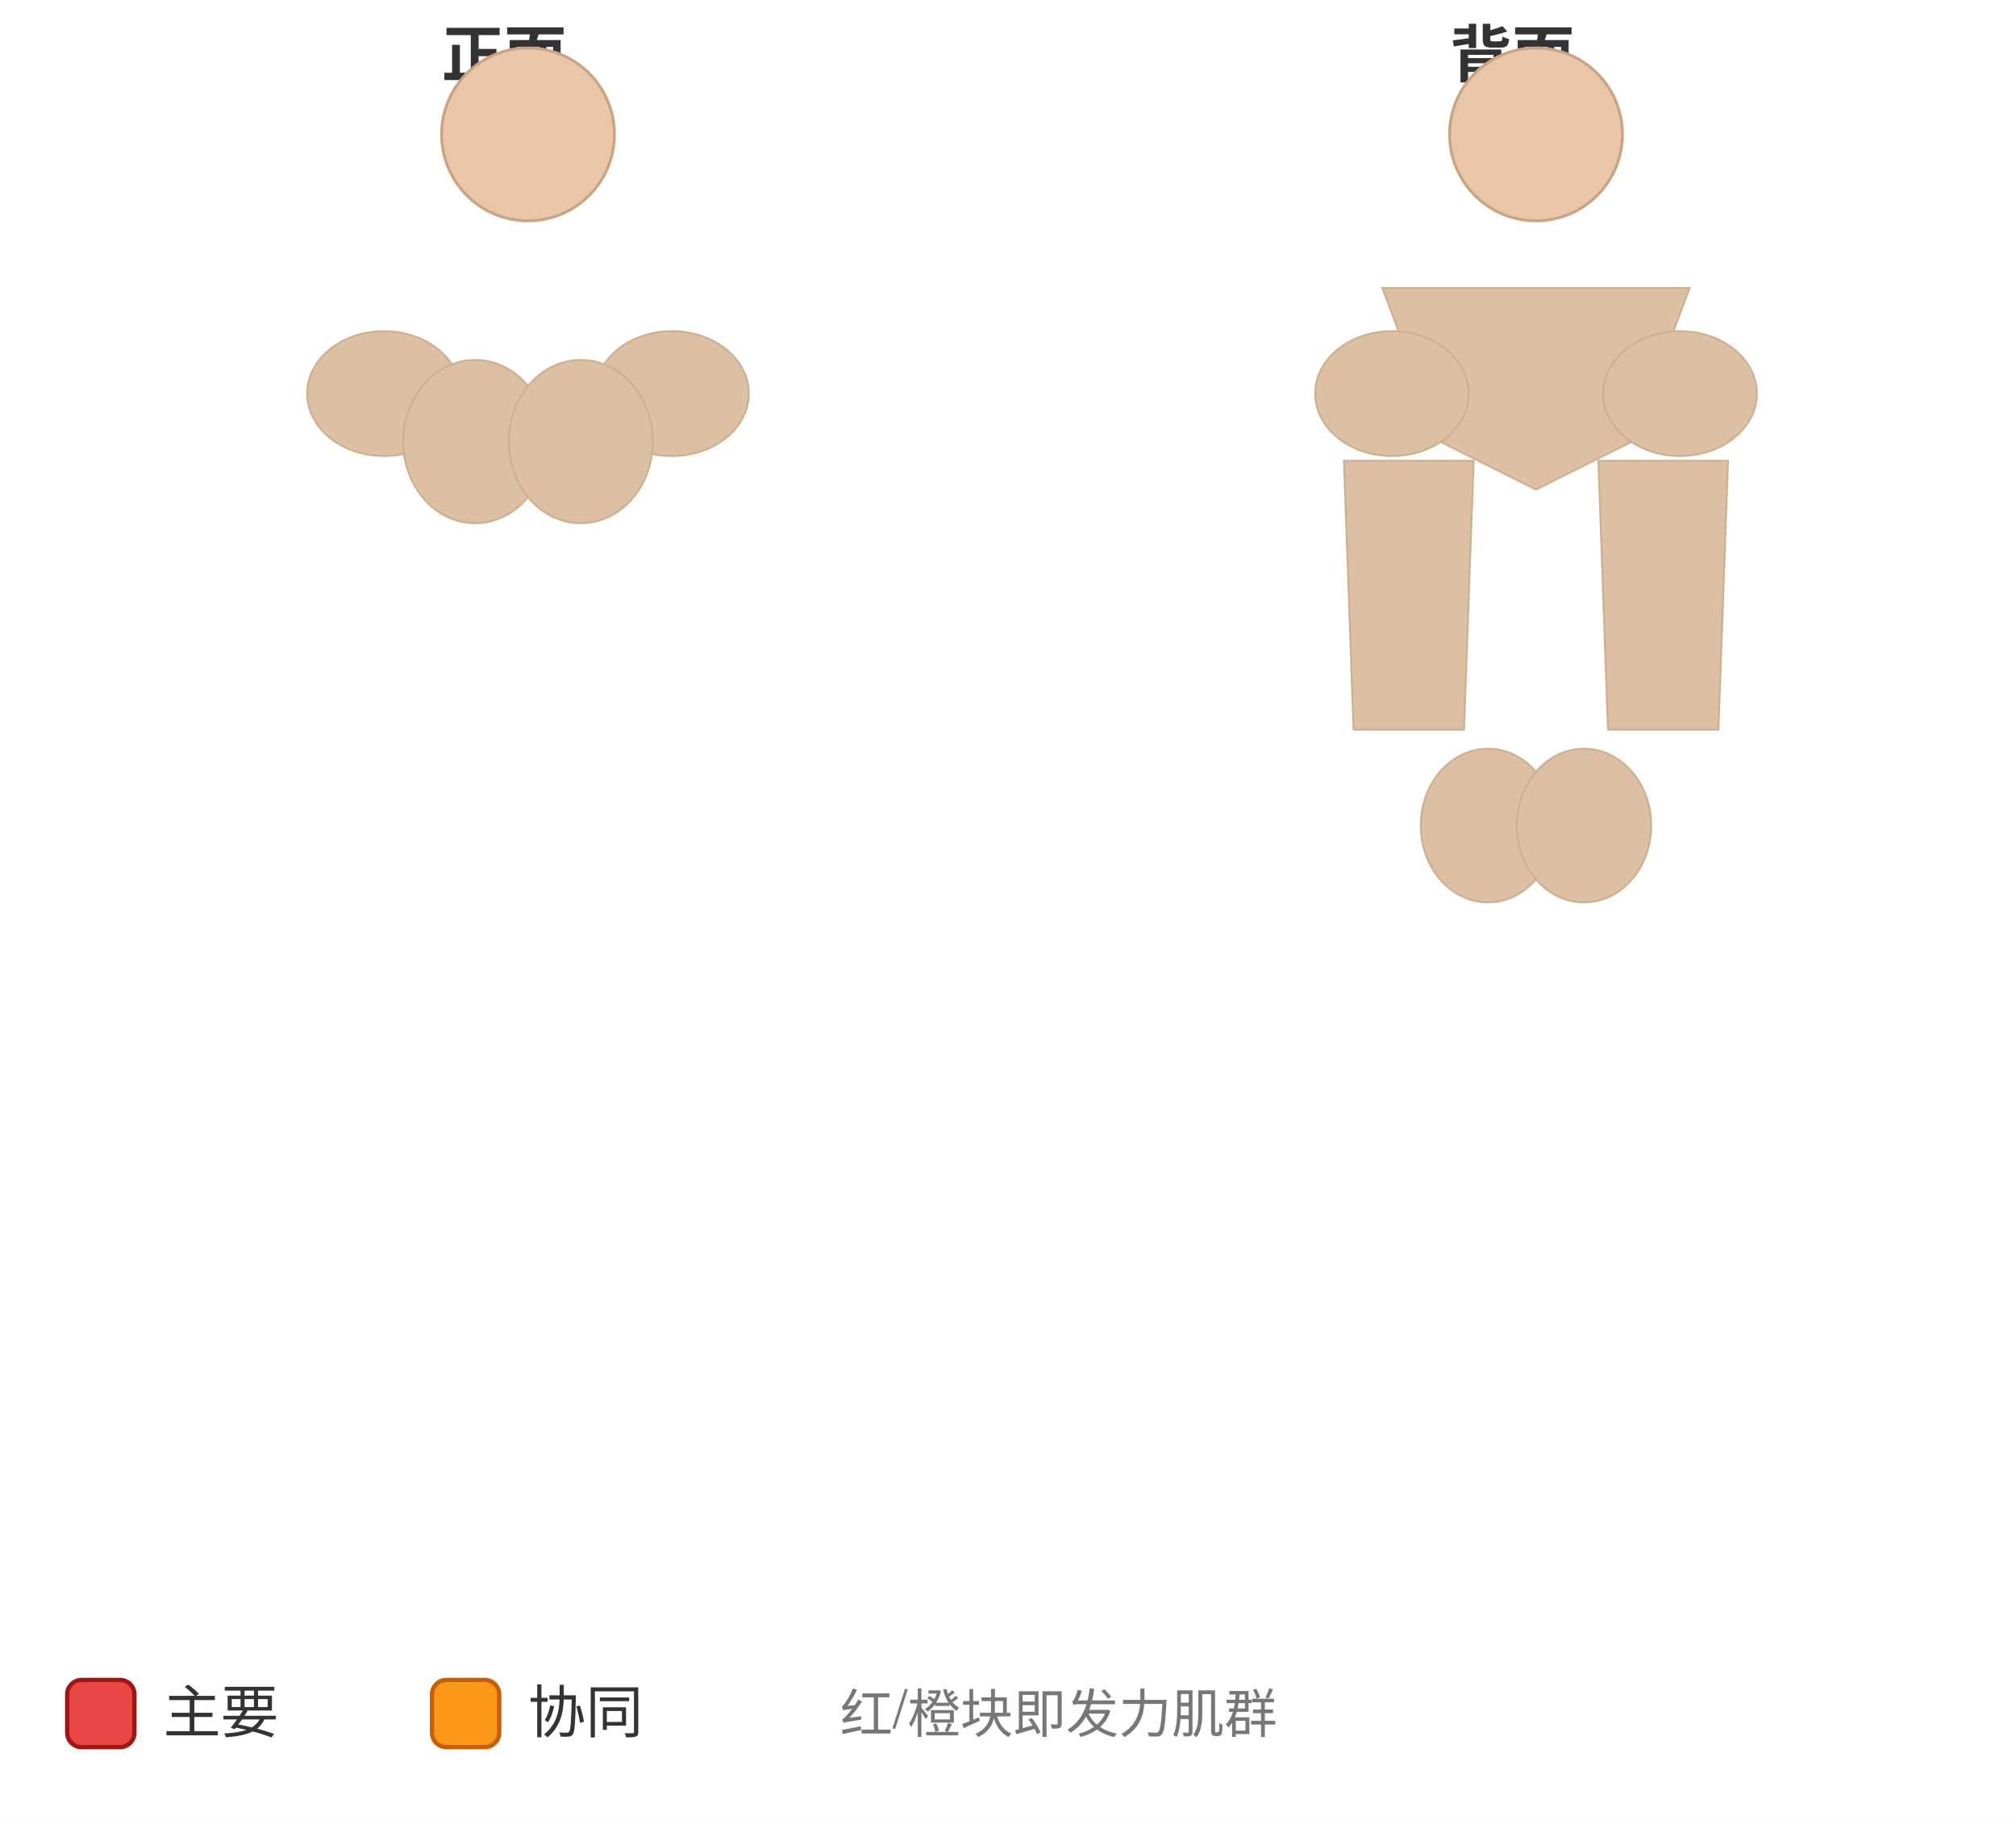
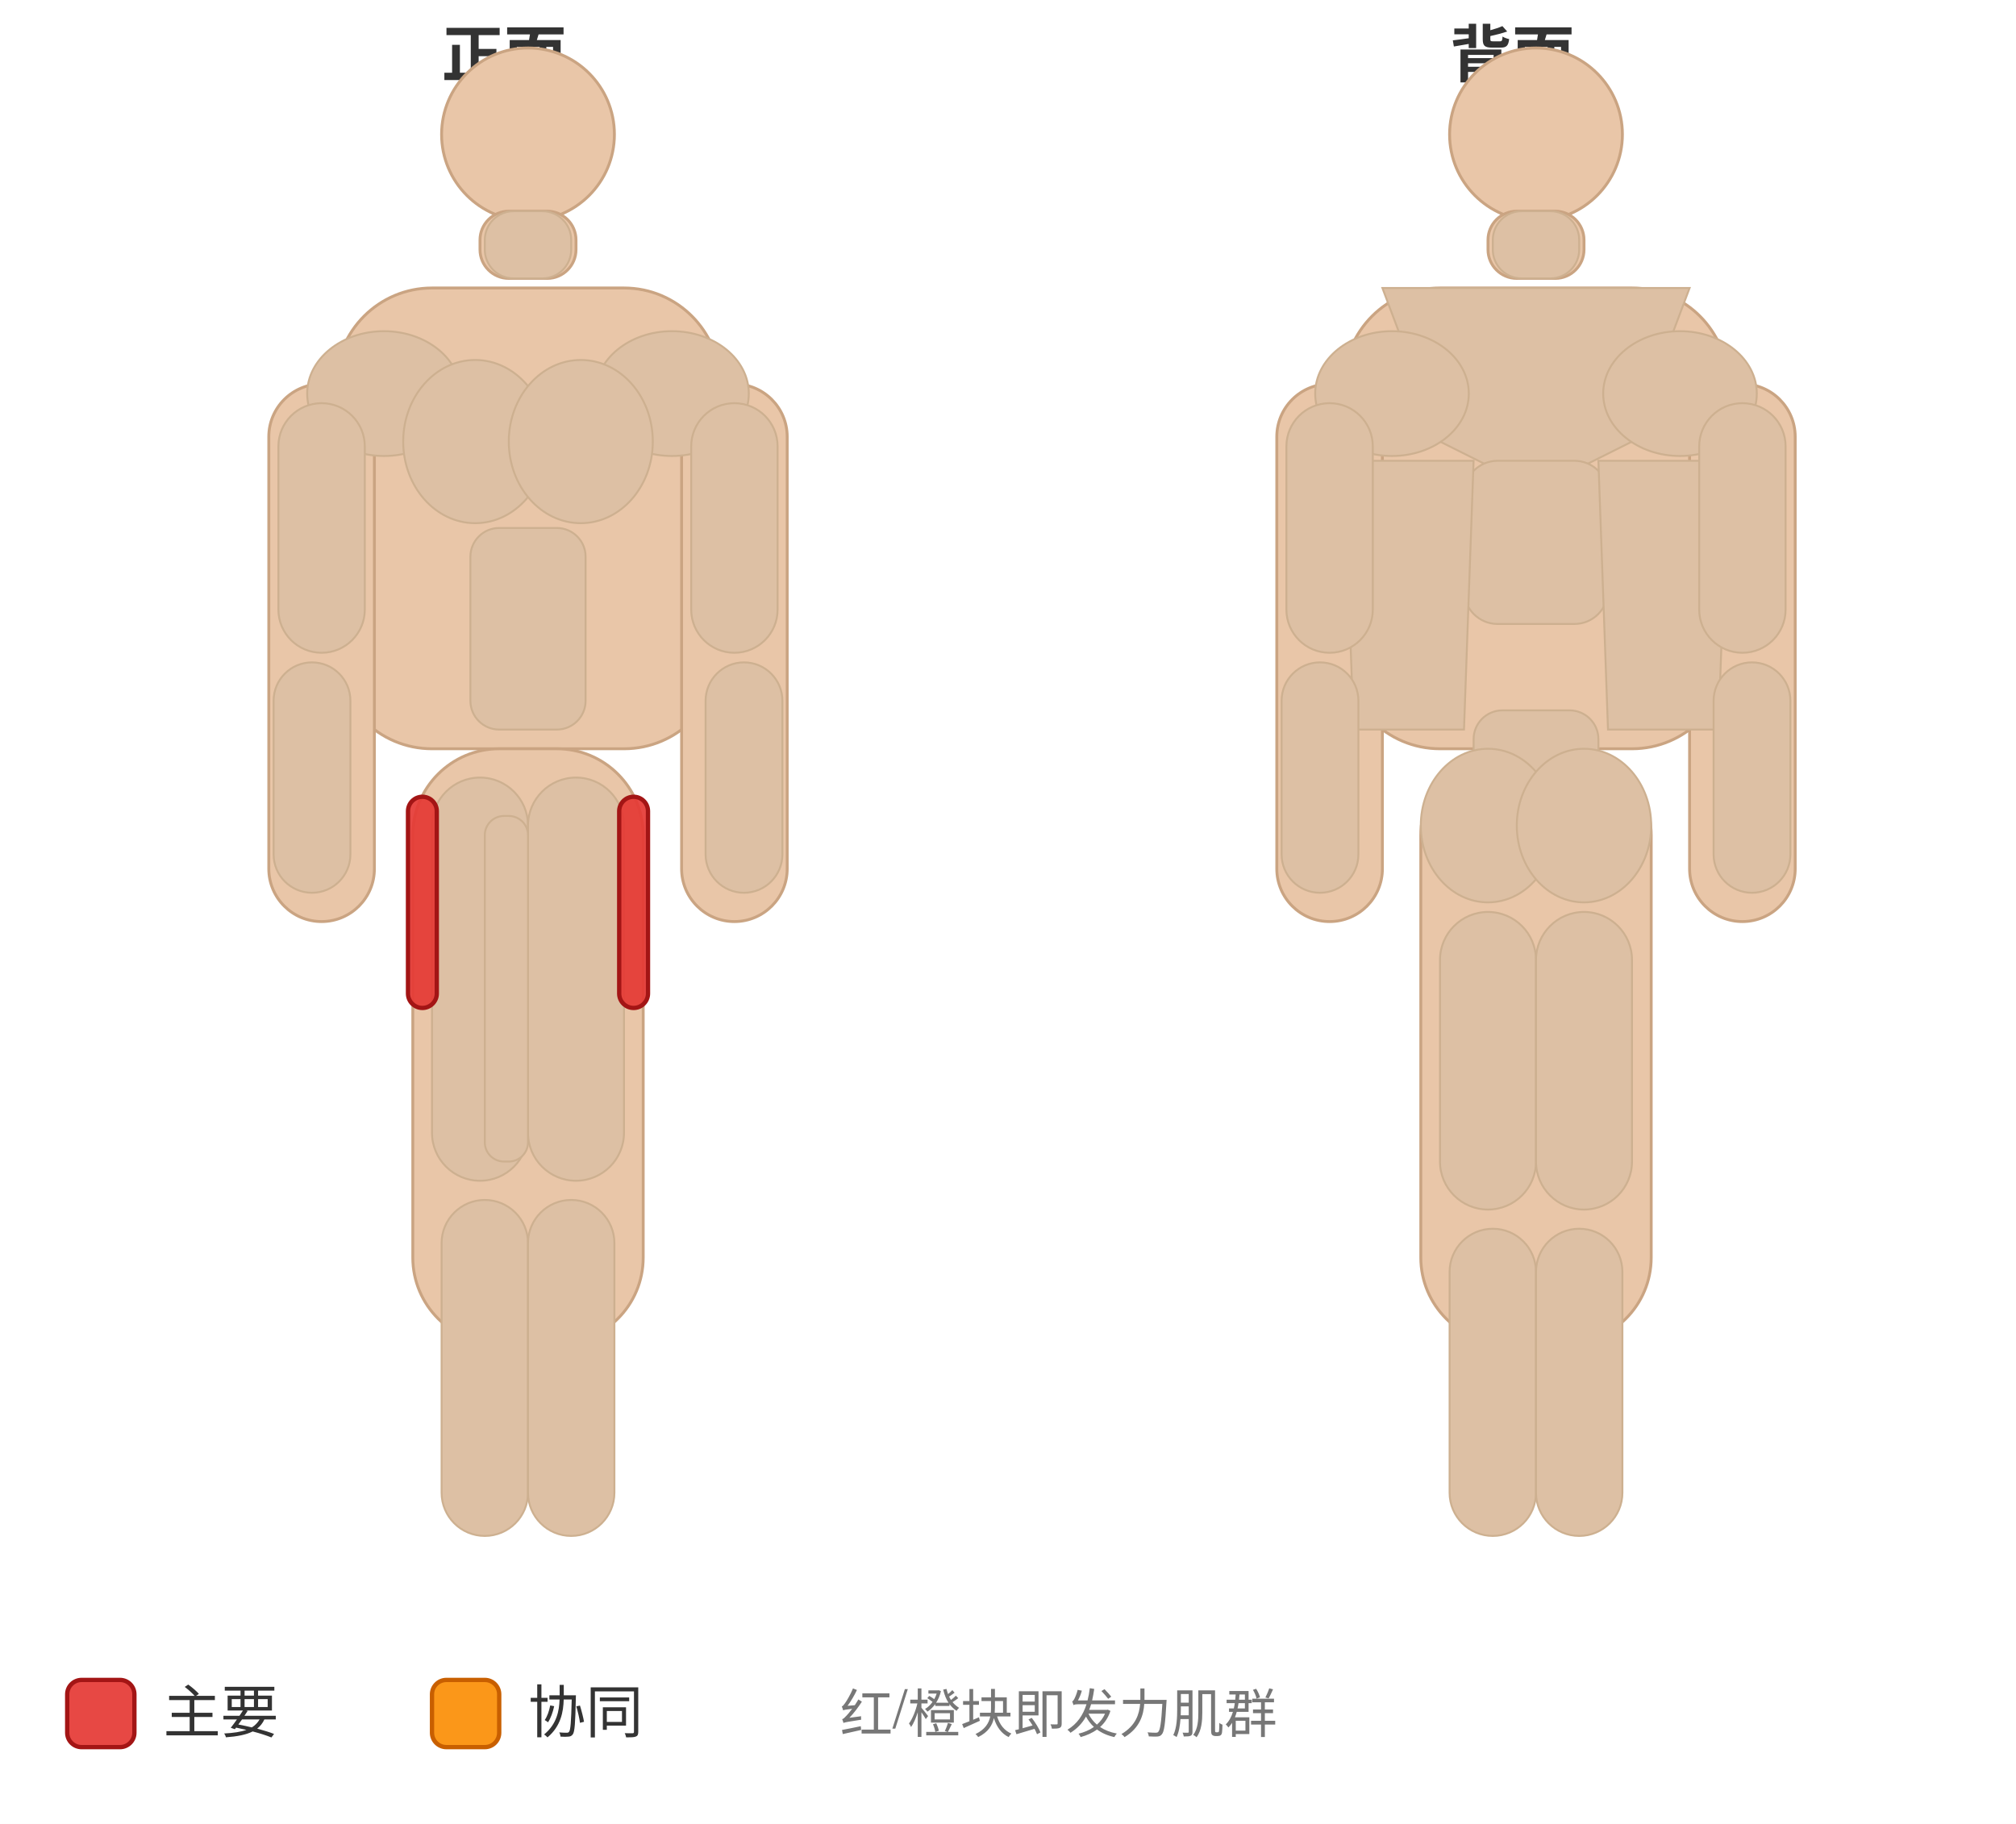
- <svg xmlns="http://www.w3.org/2000/svg" viewBox="0 0 420 380" font-family="-apple-system,Segoe UI,Helvetica,Arial,sans-serif">
+ <svg xmlns="http://www.w3.org/2000/svg" viewBox="0 0 420 380" width="420" height="380" font-family="-apple-system,Segoe UI,Helvetica,Arial,sans-serif">
  <rect width="420" height="380" fill="#ffffff" />
  <text x="105" y="16" font-size="13" font-weight="700" text-anchor="middle" fill="#333">正面</text>
  <text x="315" y="16" font-size="13" font-weight="700" text-anchor="middle" fill="#333">背面</text>
  <g transform="translate(10,0)">
    <circle fill="#e9c6a8" stroke="#caa482" stroke-width="0.6" cx="100" cy="28" r="18" />
-     <rect fill="#e9c6a8" stroke="#caa482" stroke-width="0.6" x="90" y="44" w="20" h="14" rx="6" />
-     <rect fill="#e9c6a8" stroke="#caa482" stroke-width="0.6" x="60" y="60" w="80" h="96" rx="20" />
-     <rect fill="#e9c6a8" stroke="#caa482" stroke-width="0.6" x="46" y="80" w="22" h="112" rx="11" />
-     <rect fill="#e9c6a8" stroke="#caa482" stroke-width="0.6" x="132" y="80" w="22" h="112" rx="11" />
-     <rect fill="#e9c6a8" stroke="#caa482" stroke-width="0.6" x="76" y="156" w="48" h="124" rx="18" />
-     <rect fill="#ddc0a4" stroke="#cdb090" stroke-width="0.4" x="91" y="44" w="18" h="14" rx="6" />
+     <rect fill="#e9c6a8" stroke="#caa482" stroke-width="0.6" x="90" y="44" width="20" height="14" rx="6" />
+     <rect fill="#e9c6a8" stroke="#caa482" stroke-width="0.6" x="60" y="60" width="80" height="96" rx="20" />
+     <rect fill="#e9c6a8" stroke="#caa482" stroke-width="0.6" x="46" y="80" width="22" height="112" rx="11" />
+     <rect fill="#e9c6a8" stroke="#caa482" stroke-width="0.6" x="132" y="80" width="22" height="112" rx="11" />
+     <rect fill="#e9c6a8" stroke="#caa482" stroke-width="0.6" x="76" y="156" width="48" height="124" rx="18" />
+     <rect fill="#ddc0a4" stroke="#cdb090" stroke-width="0.4" x="91" y="44" width="18" height="14" rx="6" />
    <ellipse fill="#ddc0a4" stroke="#cdb090" stroke-width="0.4" cx="70" cy="82" rx="16" ry="13" />
    <ellipse fill="#ddc0a4" stroke="#cdb090" stroke-width="0.4" cx="130" cy="82" rx="16" ry="13" />
    <ellipse fill="#ddc0a4" stroke="#cdb090" stroke-width="0.4" cx="89" cy="92" rx="15" ry="17" />
    <ellipse fill="#ddc0a4" stroke="#cdb090" stroke-width="0.4" cx="111" cy="92" rx="15" ry="17" />
-     <rect fill="#ddc0a4" stroke="#cdb090" stroke-width="0.4" x="48" y="84" w="18" h="52" rx="9" />
-     <rect fill="#ddc0a4" stroke="#cdb090" stroke-width="0.4" x="134" y="84" w="18" h="52" rx="9" />
-     <rect fill="#ddc0a4" stroke="#cdb090" stroke-width="0.4" x="47" y="138" w="16" h="48" rx="8" />
-     <rect fill="#ddc0a4" stroke="#cdb090" stroke-width="0.4" x="137" y="138" w="16" h="48" rx="8" />
-     <rect fill="#ddc0a4" stroke="#cdb090" stroke-width="0.4" x="88" y="110" w="24" h="42" rx="6" />
-     <rect fill="#ddc0a4" stroke="#cdb090" stroke-width="0.4" x="80" y="162" w="20" h="84" rx="10" />
-     <rect fill="#ddc0a4" stroke="#cdb090" stroke-width="0.4" x="100" y="162" w="20" h="84" rx="10" />
-     <rect fill="#ddc0a4" stroke="#cdb090" stroke-width="0.4" x="91" y="170" w="9" h="72" rx="4" />
-     <rect fill="#e53935" fill-opacity="0.92" stroke="#a31515" stroke-width="0.9" x="75" y="166" w="6" h="44" rx="3" />
-     <rect fill="#e53935" fill-opacity="0.92" stroke="#a31515" stroke-width="0.9" x="119" y="166" w="6" h="44" rx="3" />
-     <rect fill="#ddc0a4" stroke="#cdb090" stroke-width="0.4" x="82" y="250" w="18" h="70" rx="9" />
-     <rect fill="#ddc0a4" stroke="#cdb090" stroke-width="0.4" x="100" y="250" w="18" h="70" rx="9" />
+     <rect fill="#ddc0a4" stroke="#cdb090" stroke-width="0.4" x="48" y="84" width="18" height="52" rx="9" />
+     <rect fill="#ddc0a4" stroke="#cdb090" stroke-width="0.4" x="134" y="84" width="18" height="52" rx="9" />
+     <rect fill="#ddc0a4" stroke="#cdb090" stroke-width="0.4" x="47" y="138" width="16" height="48" rx="8" />
+     <rect fill="#ddc0a4" stroke="#cdb090" stroke-width="0.4" x="137" y="138" width="16" height="48" rx="8" />
+     <rect fill="#ddc0a4" stroke="#cdb090" stroke-width="0.4" x="88" y="110" width="24" height="42" rx="6" />
+     <rect fill="#ddc0a4" stroke="#cdb090" stroke-width="0.4" x="80" y="162" width="20" height="84" rx="10" />
+     <rect fill="#ddc0a4" stroke="#cdb090" stroke-width="0.4" x="100" y="162" width="20" height="84" rx="10" />
+     <rect fill="#ddc0a4" stroke="#cdb090" stroke-width="0.4" x="91" y="170" width="9" height="72" rx="4" />
+     <rect fill="#e53935" fill-opacity="0.92" stroke="#a31515" stroke-width="0.9" x="75" y="166" width="6" height="44" rx="3" />
+     <rect fill="#e53935" fill-opacity="0.92" stroke="#a31515" stroke-width="0.9" x="119" y="166" width="6" height="44" rx="3" />
+     <rect fill="#ddc0a4" stroke="#cdb090" stroke-width="0.4" x="82" y="250" width="18" height="70" rx="9" />
+     <rect fill="#ddc0a4" stroke="#cdb090" stroke-width="0.4" x="100" y="250" width="18" height="70" rx="9" />
  </g>
  <g transform="translate(220,0)">
    <circle fill="#e9c6a8" stroke="#caa482" stroke-width="0.6" cx="100" cy="28" r="18" />
-     <rect fill="#e9c6a8" stroke="#caa482" stroke-width="0.6" x="90" y="44" w="20" h="14" rx="6" />
-     <rect fill="#e9c6a8" stroke="#caa482" stroke-width="0.6" x="60" y="60" w="80" h="96" rx="20" />
-     <rect fill="#e9c6a8" stroke="#caa482" stroke-width="0.6" x="46" y="80" w="22" h="112" rx="11" />
-     <rect fill="#e9c6a8" stroke="#caa482" stroke-width="0.6" x="132" y="80" w="22" h="112" rx="11" />
-     <rect fill="#e9c6a8" stroke="#caa482" stroke-width="0.6" x="76" y="156" w="48" h="124" rx="18" />
-     <rect fill="#ddc0a4" stroke="#cdb090" stroke-width="0.4" x="91" y="44" w="18" h="14" rx="6" />
+     <rect fill="#e9c6a8" stroke="#caa482" stroke-width="0.6" x="90" y="44" width="20" height="14" rx="6" />
+     <rect fill="#e9c6a8" stroke="#caa482" stroke-width="0.6" x="60" y="60" width="80" height="96" rx="20" />
+     <rect fill="#e9c6a8" stroke="#caa482" stroke-width="0.6" x="46" y="80" width="22" height="112" rx="11" />
+     <rect fill="#e9c6a8" stroke="#caa482" stroke-width="0.6" x="132" y="80" width="22" height="112" rx="11" />
+     <rect fill="#e9c6a8" stroke="#caa482" stroke-width="0.6" x="76" y="156" width="48" height="124" rx="18" />
+     <rect fill="#ddc0a4" stroke="#cdb090" stroke-width="0.4" x="91" y="44" width="18" height="14" rx="6" />
    <polygon fill="#ddc0a4" stroke="#cdb090" stroke-width="0.4" points="68,60 132,60 120,92 100,102 80,92" />
    <ellipse fill="#ddc0a4" stroke="#cdb090" stroke-width="0.4" cx="70" cy="82" rx="16" ry="13" />
    <ellipse fill="#ddc0a4" stroke="#cdb090" stroke-width="0.4" cx="130" cy="82" rx="16" ry="13" />
-     <rect fill="#ddc0a4" stroke="#cdb090" stroke-width="0.4" x="85" y="96" w="30" h="34" rx="7" />
+     <rect fill="#ddc0a4" stroke="#cdb090" stroke-width="0.4" x="85" y="96" width="30" height="34" rx="7" />
    <polygon fill="#ddc0a4" stroke="#cdb090" stroke-width="0.4" points="60,96 87,96 85,152 62,152" />
    <polygon fill="#ddc0a4" stroke="#cdb090" stroke-width="0.4" points="113,96 140,96 138,152 115,152" />
-     <rect fill="#ddc0a4" stroke="#cdb090" stroke-width="0.4" x="87" y="148" w="26" h="18" rx="6" />
-     <rect fill="#ddc0a4" stroke="#cdb090" stroke-width="0.4" x="48" y="84" w="18" h="52" rx="9" />
-     <rect fill="#ddc0a4" stroke="#cdb090" stroke-width="0.4" x="134" y="84" w="18" h="52" rx="9" />
-     <rect fill="#ddc0a4" stroke="#cdb090" stroke-width="0.4" x="47" y="138" w="16" h="48" rx="8" />
-     <rect fill="#ddc0a4" stroke="#cdb090" stroke-width="0.4" x="137" y="138" w="16" h="48" rx="8" />
+     <rect fill="#ddc0a4" stroke="#cdb090" stroke-width="0.4" x="87" y="148" width="26" height="18" rx="6" />
+     <rect fill="#ddc0a4" stroke="#cdb090" stroke-width="0.4" x="48" y="84" width="18" height="52" rx="9" />
+     <rect fill="#ddc0a4" stroke="#cdb090" stroke-width="0.4" x="134" y="84" width="18" height="52" rx="9" />
+     <rect fill="#ddc0a4" stroke="#cdb090" stroke-width="0.4" x="47" y="138" width="16" height="48" rx="8" />
+     <rect fill="#ddc0a4" stroke="#cdb090" stroke-width="0.4" x="137" y="138" width="16" height="48" rx="8" />
    <ellipse fill="#ddc0a4" stroke="#cdb090" stroke-width="0.4" cx="90" cy="172" rx="14" ry="16" />
    <ellipse fill="#ddc0a4" stroke="#cdb090" stroke-width="0.4" cx="110" cy="172" rx="14" ry="16" />
-     <rect fill="#ddc0a4" stroke="#cdb090" stroke-width="0.4" x="80" y="190" w="20" h="62" rx="10" />
-     <rect fill="#ddc0a4" stroke="#cdb090" stroke-width="0.4" x="100" y="190" w="20" h="62" rx="10" />
-     <rect fill="#ddc0a4" stroke="#cdb090" stroke-width="0.4" x="82" y="256" w="18" h="64" rx="9" />
-     <rect fill="#ddc0a4" stroke="#cdb090" stroke-width="0.4" x="100" y="256" w="18" h="64" rx="9" />
+     <rect fill="#ddc0a4" stroke="#cdb090" stroke-width="0.4" x="80" y="190" width="20" height="62" rx="10" />
+     <rect fill="#ddc0a4" stroke="#cdb090" stroke-width="0.4" x="100" y="190" width="20" height="62" rx="10" />
+     <rect fill="#ddc0a4" stroke="#cdb090" stroke-width="0.4" x="82" y="256" width="18" height="64" rx="9" />
+     <rect fill="#ddc0a4" stroke="#cdb090" stroke-width="0.4" x="100" y="256" width="18" height="64" rx="9" />
  </g>
  <rect x="14" y="350" width="14" height="14" rx="3" fill="#e53935" fill-opacity="0.92" stroke="#a31515" stroke-width="0.9" />
  <text x="34" y="361" font-size="12" fill="#333">主要</text>
  <rect x="90" y="350" width="14" height="14" rx="3" fill="#fb8c00" fill-opacity="0.9" stroke="#c85f00" stroke-width="0.9" />
  <text x="110" y="361" font-size="12" fill="#333">协同</text>
  <text x="175" y="361" font-size="11" fill="#777">红/橙块即发力肌群</text>
</svg>
